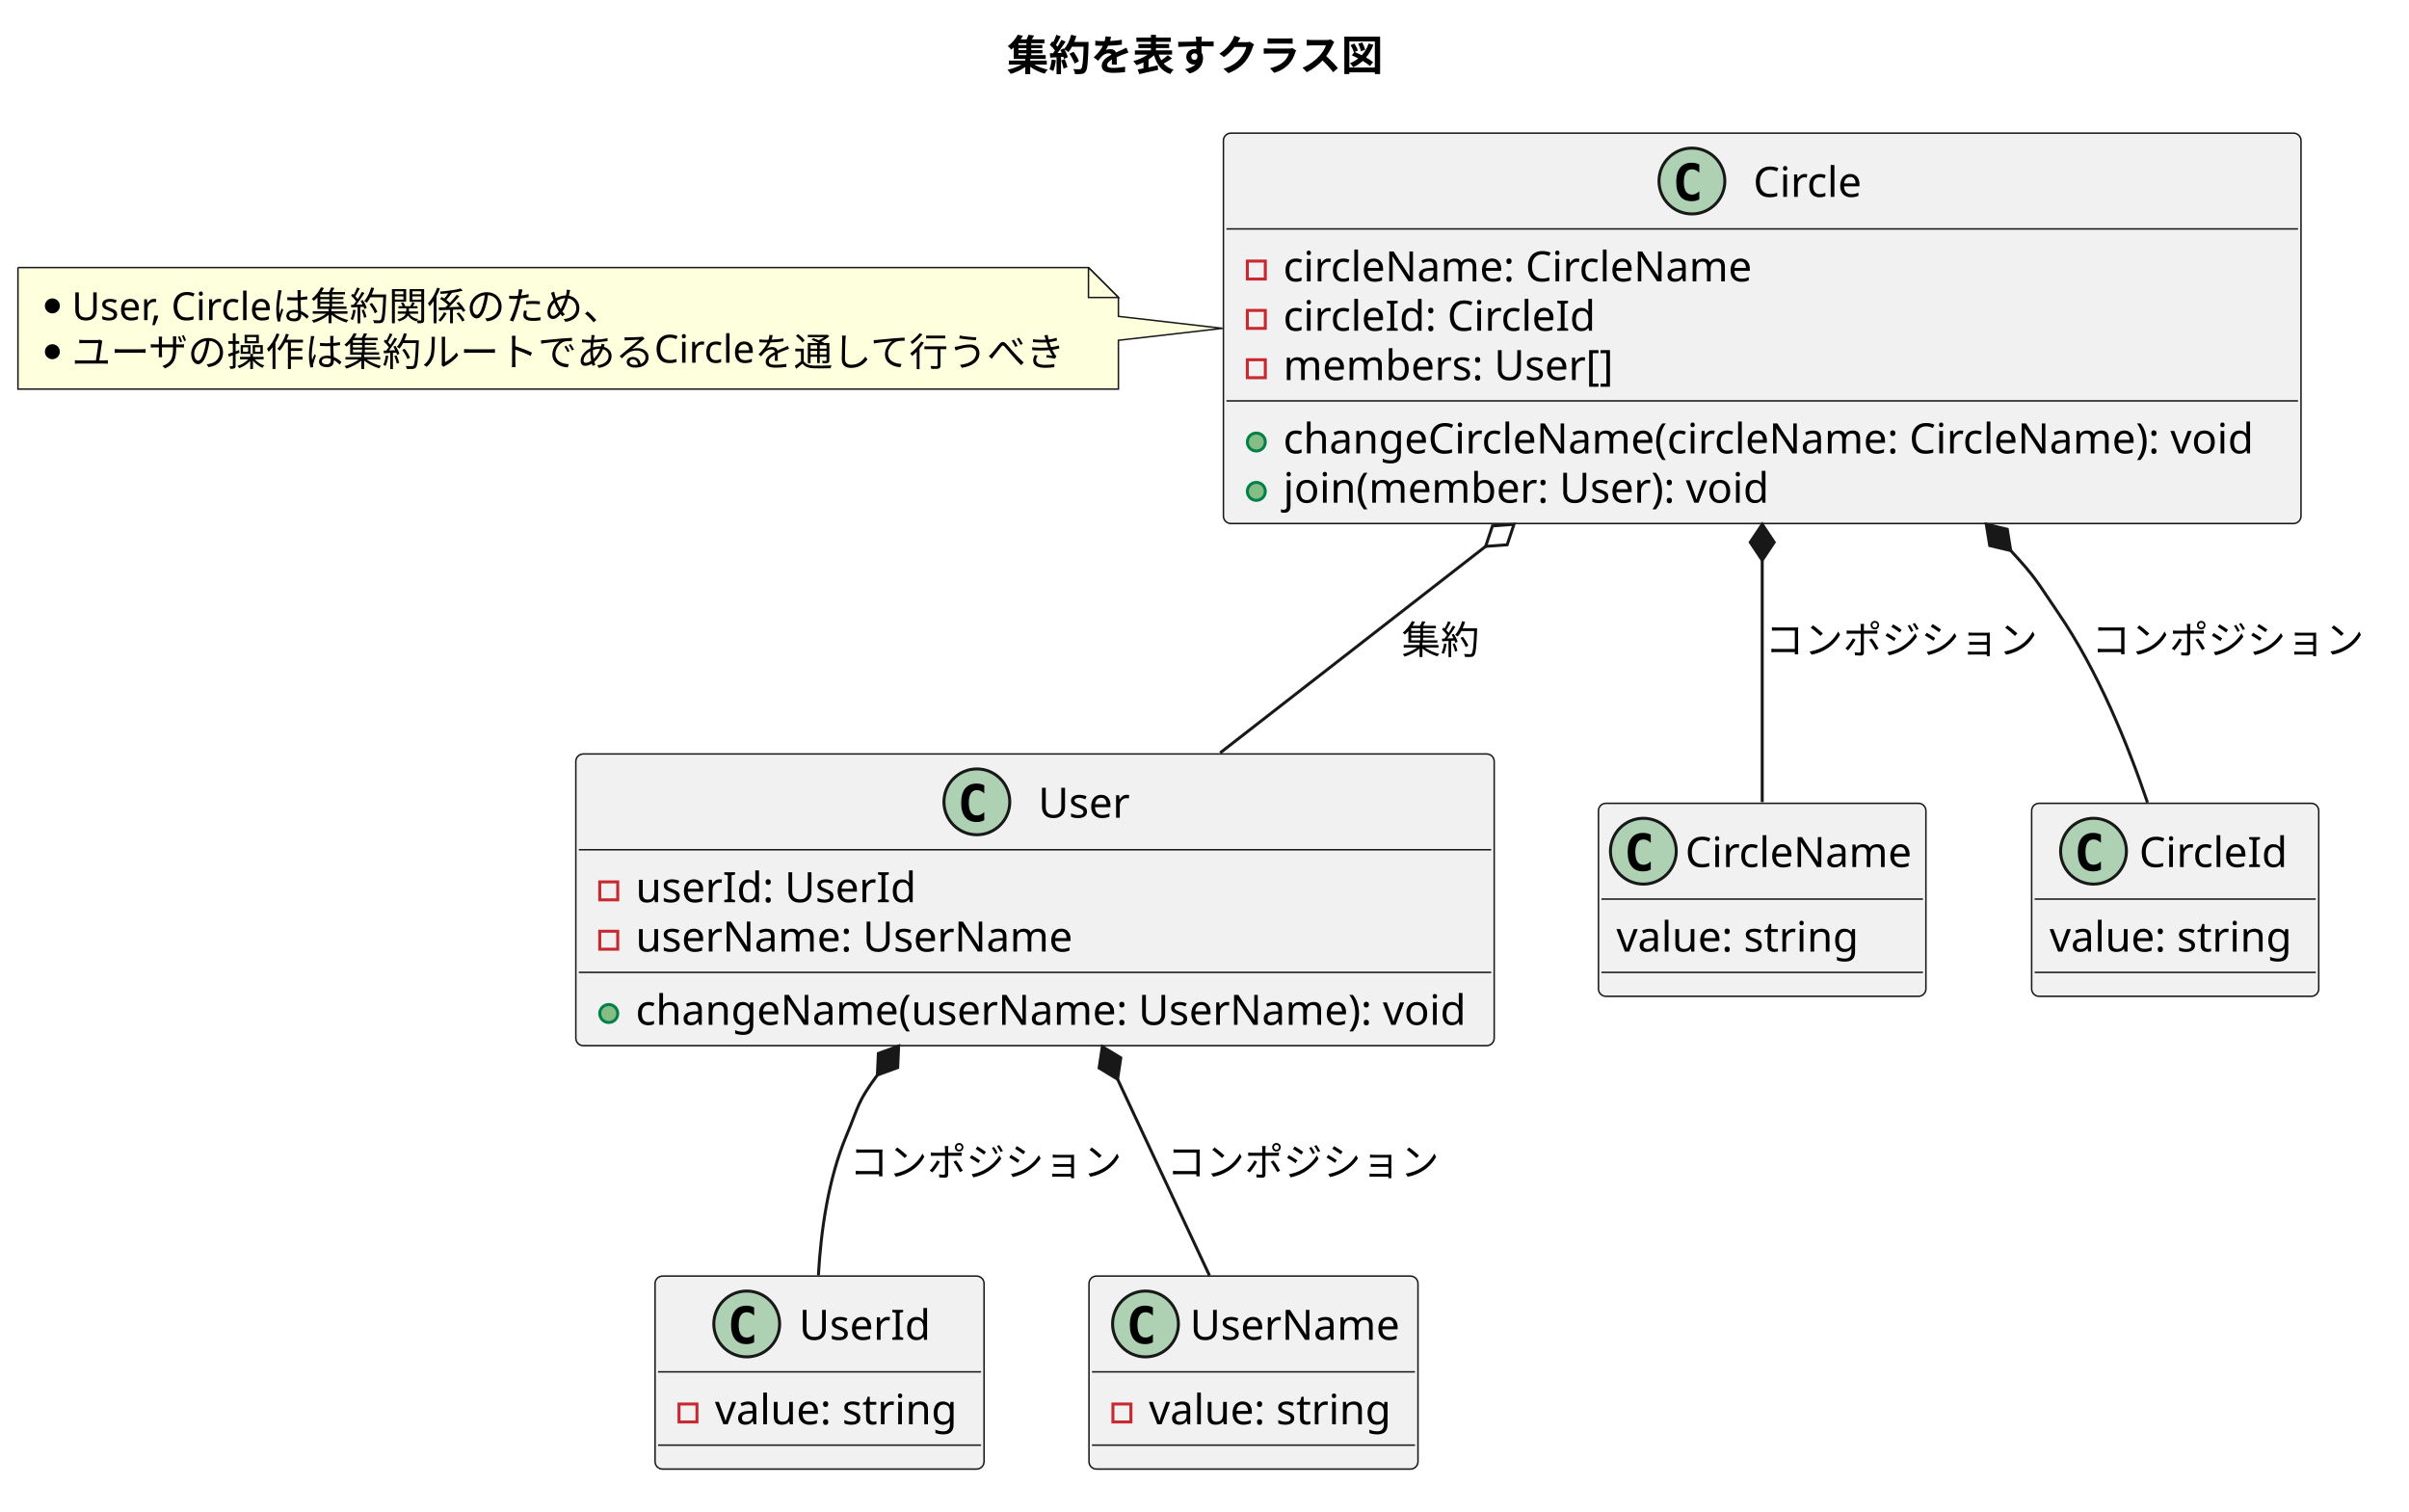
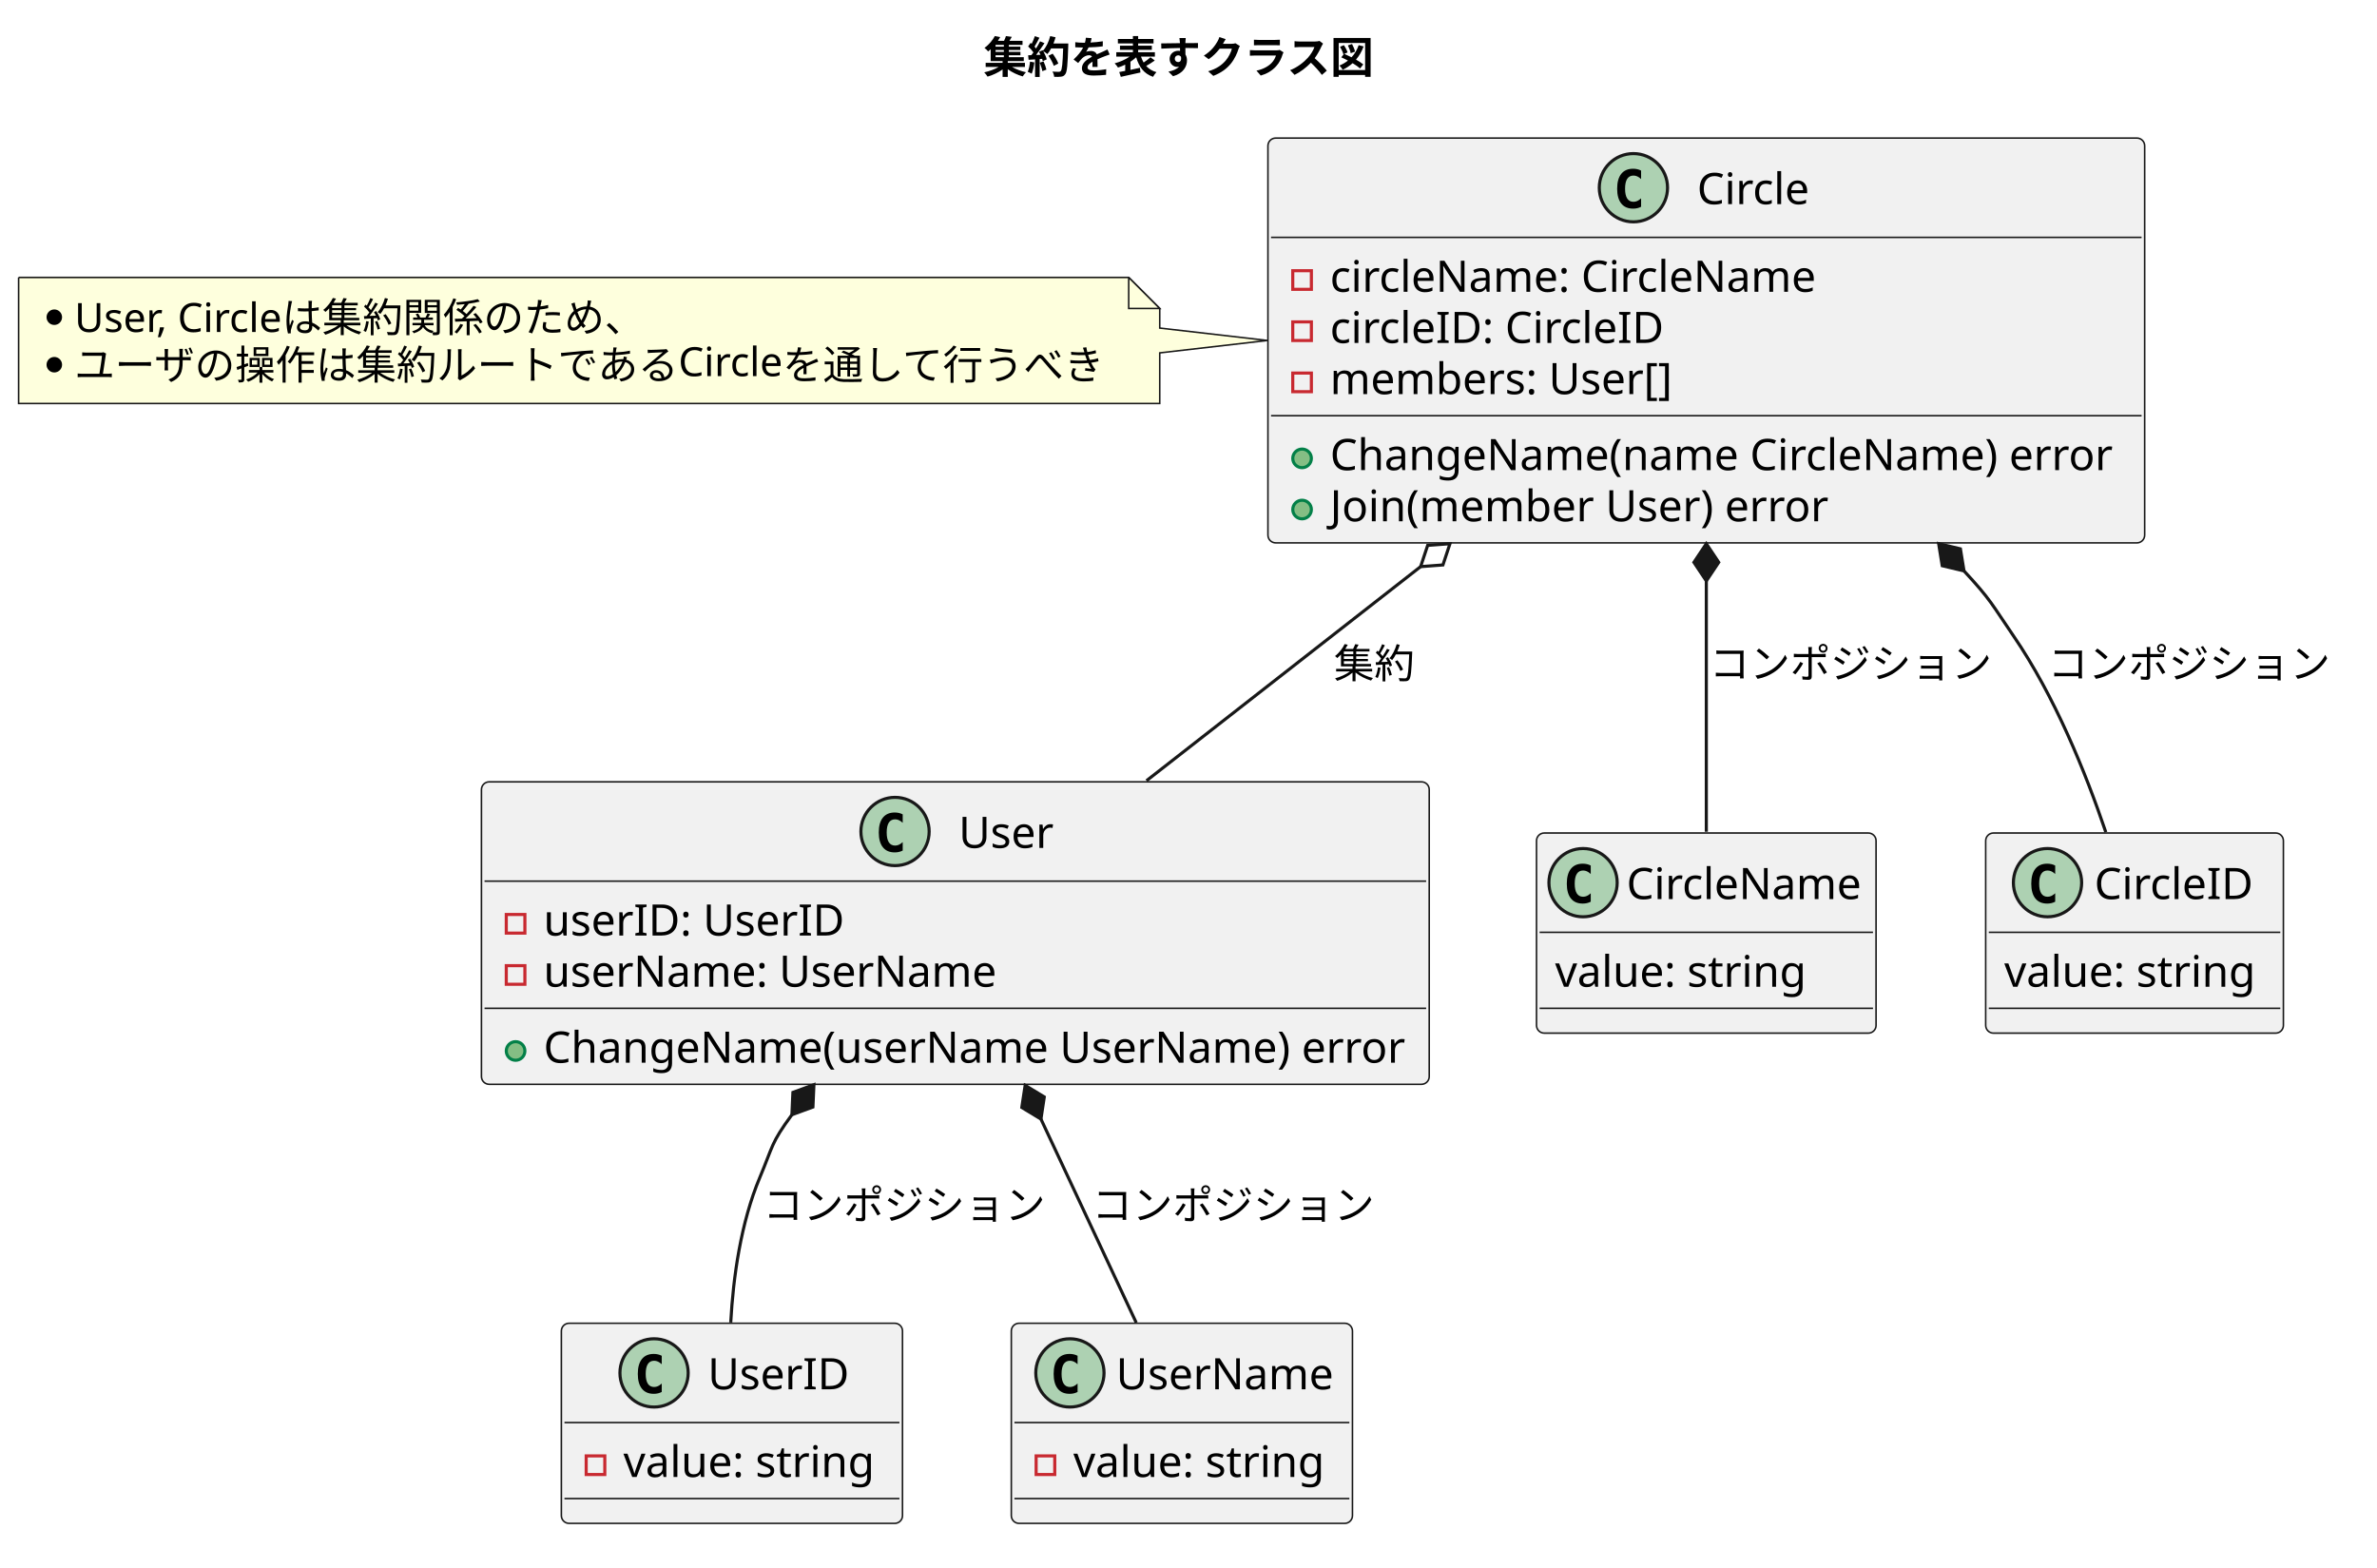
- <svg xmlns="http://www.w3.org/2000/svg" version="1.1" data-diagram-type="CLASS" style="width:805px;height:505px;background:#FFFFFF;" width="805px" height="505px" viewBox="0 0 805 505" zoomAndPan="magnify" preserveAspectRatio="none" contentStyleType="text/css">
+ <svg xmlns="http://www.w3.org/2000/svg" version="1.1" data-diagram-type="CLASS" style="width:766px;height:505px;background:#FFFFFF;" width="766px" height="505px" viewBox="0 0 766 505" zoomAndPan="magnify" preserveAspectRatio="none" contentStyleType="text/css">
  <defs />
  <g font-family="sans-serif" lengthAdjust="spacing">
    <g class="title" data-source-line="1">
-       <text x="336.465" y="23.535" fill="#000" font-size="14" textLength="126" font-weight="700">集約を表すクラス図</text>
+       <text x="316.965" y="23.535" fill="#000" font-size="14" textLength="126" font-weight="700">集約を表すクラス図</text>
    </g>
    <g class="entity" data-qualified-name="User" id="ent0001" data-source-line="3">
-       <rect x="192.42" y="251.928" width="306.889" height="97.465" fill="#F1F1F1" style="stroke:#181818;stroke-width:0.5;" rx="2.5" ry="2.5" />
-       <ellipse cx="326.432" cy="267.928" rx="11" ry="11" fill="#ADD1B2" style="stroke:#181818;stroke-width:1;" />
-       <path d="M328.905,274.071 Q328.324,274.37 327.685,274.52 Q327.045,274.669 326.34,274.669 Q323.833,274.669 322.513,273.017 Q321.193,271.365 321.193,268.244 Q321.193,265.115 322.513,263.463 Q323.833,261.811 326.34,261.811 Q327.045,261.811 327.693,261.961 Q328.34,262.11 328.905,262.409 L328.905,265.131 Q328.274,264.55 327.68,264.281 Q327.087,264.011 326.456,264.011 Q325.111,264.011 324.427,265.077 Q323.742,266.144 323.742,268.244 Q323.742,270.336 324.427,271.403 Q325.111,272.469 326.456,272.469 Q327.087,272.469 327.68,272.2 Q328.274,271.93 328.905,271.349 Z " fill="#000" />
-       <text x="346.932" y="273.219" fill="#000" font-size="14" textLength="30.365">User</text>
-       <line x1="193.42" y1="283.928" x2="498.309" y2="283.928" style="stroke:#181818;stroke-width:0.5;" />
+       <rect x="155.15" y="251.928" width="305.426" height="97.465" fill="#F1F1F1" style="stroke:#181818;stroke-width:0.5;" rx="2.5" ry="2.5" />
+       <ellipse cx="288.43" cy="267.928" rx="11" ry="11" fill="#ADD1B2" style="stroke:#181818;stroke-width:1;" />
+       <path d="M290.903,274.071 Q290.322,274.37 289.683,274.52 Q289.044,274.669 288.338,274.669 Q285.832,274.669 284.512,273.017 Q283.192,271.365 283.192,268.244 Q283.192,265.115 284.512,263.463 Q285.832,261.811 288.338,261.811 Q289.044,261.811 289.692,261.961 Q290.339,262.11 290.903,262.409 L290.903,265.131 Q290.273,264.55 289.679,264.281 Q289.086,264.011 288.455,264.011 Q287.11,264.011 286.425,265.077 Q285.74,266.144 285.74,268.244 Q285.74,270.336 286.425,271.403 Q287.11,272.469 288.455,272.469 Q289.086,272.469 289.679,272.2 Q290.273,271.93 290.903,271.349 Z " fill="#000" />
+       <text x="308.93" y="273.219" fill="#000" font-size="14" textLength="30.365">User</text>
+       <line x1="156.15" y1="283.928" x2="459.576" y2="283.928" style="stroke:#181818;stroke-width:0.5;" />
      <g data-visibility-modifier="PRIVATE_FIELD">
-         <rect x="200.42" y="294.672" width="6" height="6" fill="none" style="stroke:#C82930;stroke-width:1;" />
+         <rect x="163.15" y="294.672" width="6" height="6" fill="none" style="stroke:#C82930;stroke-width:1;" />
      </g>
-       <text x="212.42" y="301.463" fill="#000" font-size="14" textLength="94.268">userId: UserId</text>
+       <text x="175.15" y="301.463" fill="#000" font-size="14" textLength="97.617">userID: UserID</text>
      <g data-visibility-modifier="PRIVATE_FIELD">
-         <rect x="200.42" y="311.161" width="6" height="6" fill="none" style="stroke:#C82930;stroke-width:1;" />
+         <rect x="163.15" y="311.161" width="6" height="6" fill="none" style="stroke:#C82930;stroke-width:1;" />
      </g>
-       <text x="212.42" y="317.952" fill="#000" font-size="14" textLength="146.467">userName: UserName</text>
-       <line x1="193.42" y1="324.905" x2="498.309" y2="324.905" style="stroke:#181818;stroke-width:0.5;" />
+       <text x="175.15" y="317.952" fill="#000" font-size="14" textLength="146.467">userName: UserName</text>
+       <line x1="156.15" y1="324.905" x2="459.576" y2="324.905" style="stroke:#181818;stroke-width:0.5;" />
      <g data-visibility-modifier="PUBLIC_METHOD">
-         <ellipse cx="203.42" cy="338.649" rx="3" ry="3" fill="#84BE84" style="stroke:#038048;stroke-width:1;" />
+         <ellipse cx="166.15" cy="338.649" rx="3" ry="3" fill="#84BE84" style="stroke:#038048;stroke-width:1;" />
      </g>
-       <text x="212.42" y="342.44" fill="#000" font-size="14" textLength="280.889">changeName(userName: UserName): void</text>
+       <text x="175.15" y="342.44" fill="#000" font-size="14" textLength="279.426">ChangeName(userName UserName) error</text>
    </g>
-     <g class="entity" data-qualified-name="UserId" id="ent0002" data-source-line="9">
-       <rect x="218.9" y="426.388" width="109.938" height="64.488" fill="#F1F1F1" style="stroke:#181818;stroke-width:0.5;" rx="2.5" ry="2.5" />
-       <ellipse cx="249.528" cy="442.388" rx="11" ry="11" fill="#ADD1B2" style="stroke:#181818;stroke-width:1;" />
-       <path d="M252.001,448.531 Q251.42,448.83 250.781,448.98 Q250.142,449.129 249.436,449.129 Q246.929,449.129 245.609,447.477 Q244.29,445.825 244.29,442.704 Q244.29,439.575 245.609,437.923 Q246.929,436.271 249.436,436.271 Q250.142,436.271 250.789,436.421 Q251.437,436.57 252.001,436.869 L252.001,439.591 Q251.37,439.01 250.777,438.741 Q250.183,438.471 249.552,438.471 Q248.208,438.471 247.523,439.537 Q246.838,440.604 246.838,442.704 Q246.838,444.796 247.523,445.863 Q248.208,446.929 249.552,446.929 Q250.183,446.929 250.777,446.66 Q251.37,446.39 252.001,445.809 Z " fill="#000" />
-       <text x="267.001" y="447.679" fill="#000" font-size="14" textLength="43.21">UserId</text>
-       <line x1="219.9" y1="458.388" x2="327.838" y2="458.388" style="stroke:#181818;stroke-width:0.5;" />
+     <g class="entity" data-qualified-name="UserID" id="ent0002" data-source-line="9">
+       <rect x="180.9" y="426.388" width="109.938" height="64.488" fill="#F1F1F1" style="stroke:#181818;stroke-width:0.5;" rx="2.5" ry="2.5" />
+       <ellipse cx="210.774" cy="442.388" rx="11" ry="11" fill="#ADD1B2" style="stroke:#181818;stroke-width:1;" />
+       <path d="M213.247,448.531 Q212.666,448.83 212.027,448.98 Q211.388,449.129 210.682,449.129 Q208.176,449.129 206.856,447.477 Q205.536,445.825 205.536,442.704 Q205.536,439.575 206.856,437.923 Q208.176,436.271 210.682,436.271 Q211.388,436.271 212.035,436.421 Q212.683,436.57 213.247,436.869 L213.247,439.591 Q212.616,439.01 212.023,438.741 Q211.429,438.471 210.799,438.471 Q209.454,438.471 208.769,439.537 Q208.084,440.604 208.084,442.704 Q208.084,444.796 208.769,445.863 Q209.454,446.929 210.799,446.929 Q211.429,446.929 212.023,446.66 Q212.616,446.39 213.247,445.809 Z " fill="#000" />
+       <text x="228.08" y="447.679" fill="#000" font-size="14" textLength="44.885">UserID</text>
+       <line x1="181.9" y1="458.388" x2="289.838" y2="458.388" style="stroke:#181818;stroke-width:0.5;" />
      <g data-visibility-modifier="PRIVATE_FIELD">
-         <rect x="226.9" y="469.132" width="6" height="6" fill="none" style="stroke:#C82930;stroke-width:1;" />
+         <rect x="188.9" y="469.132" width="6" height="6" fill="none" style="stroke:#C82930;stroke-width:1;" />
      </g>
-       <text x="238.9" y="475.923" fill="#000" font-size="14" textLength="83.938">value: string</text>
-       <line x1="219.9" y1="482.877" x2="327.838" y2="482.877" style="stroke:#181818;stroke-width:0.5;" />
+       <text x="200.9" y="475.923" fill="#000" font-size="14" textLength="83.938">value: string</text>
+       <line x1="181.9" y1="482.877" x2="289.838" y2="482.877" style="stroke:#181818;stroke-width:0.5;" />
    </g>
    <g class="entity" data-qualified-name="UserName" id="ent0003" data-source-line="16">
-       <rect x="363.9" y="426.388" width="109.938" height="64.488" fill="#F1F1F1" style="stroke:#181818;stroke-width:0.5;" rx="2.5" ry="2.5" />
-       <ellipse cx="382.783" cy="442.388" rx="11" ry="11" fill="#ADD1B2" style="stroke:#181818;stroke-width:1;" />
-       <path d="M385.256,448.531 Q384.675,448.83 384.036,448.98 Q383.397,449.129 382.691,449.129 Q380.184,449.129 378.865,447.477 Q377.545,445.825 377.545,442.704 Q377.545,439.575 378.865,437.923 Q380.184,436.271 382.691,436.271 Q383.397,436.271 384.044,436.421 Q384.692,436.57 385.256,436.869 L385.256,439.591 Q384.625,439.01 384.032,438.741 Q383.438,438.471 382.807,438.471 Q381.463,438.471 380.778,439.537 Q380.093,440.604 380.093,442.704 Q380.093,444.796 380.778,445.863 Q381.463,446.929 382.807,446.929 Q383.438,446.929 384.032,446.66 Q384.625,446.39 385.256,445.809 Z " fill="#000" />
-       <text x="397.646" y="447.679" fill="#000" font-size="14" textLength="69.31">UserName</text>
-       <line x1="364.9" y1="458.388" x2="472.838" y2="458.388" style="stroke:#181818;stroke-width:0.5;" />
+       <rect x="325.9" y="426.388" width="109.938" height="64.488" fill="#F1F1F1" style="stroke:#181818;stroke-width:0.5;" rx="2.5" ry="2.5" />
+       <ellipse cx="344.783" cy="442.388" rx="11" ry="11" fill="#ADD1B2" style="stroke:#181818;stroke-width:1;" />
+       <path d="M347.256,448.531 Q346.675,448.83 346.036,448.98 Q345.397,449.129 344.691,449.129 Q342.184,449.129 340.865,447.477 Q339.545,445.825 339.545,442.704 Q339.545,439.575 340.865,437.923 Q342.184,436.271 344.691,436.271 Q345.397,436.271 346.044,436.421 Q346.692,436.57 347.256,436.869 L347.256,439.591 Q346.625,439.01 346.032,438.741 Q345.438,438.471 344.807,438.471 Q343.463,438.471 342.778,439.537 Q342.093,440.604 342.093,442.704 Q342.093,444.796 342.778,445.863 Q343.463,446.929 344.807,446.929 Q345.438,446.929 346.032,446.66 Q346.625,446.39 347.256,445.809 Z " fill="#000" />
+       <text x="359.646" y="447.679" fill="#000" font-size="14" textLength="69.31">UserName</text>
+       <line x1="326.9" y1="458.388" x2="434.838" y2="458.388" style="stroke:#181818;stroke-width:0.5;" />
      <g data-visibility-modifier="PRIVATE_FIELD">
-         <rect x="371.9" y="469.132" width="6" height="6" fill="none" style="stroke:#C82930;stroke-width:1;" />
+         <rect x="333.9" y="469.132" width="6" height="6" fill="none" style="stroke:#C82930;stroke-width:1;" />
      </g>
-       <text x="383.9" y="475.923" fill="#000" font-size="14" textLength="83.938">value: string</text>
-       <line x1="364.9" y1="482.877" x2="472.838" y2="482.877" style="stroke:#181818;stroke-width:0.5;" />
+       <text x="345.9" y="475.923" fill="#000" font-size="14" textLength="83.938">value: string</text>
+       <line x1="326.9" y1="482.877" x2="434.838" y2="482.877" style="stroke:#181818;stroke-width:0.5;" />
    </g>
    <g class="entity" data-qualified-name="Circle" id="ent0004" data-source-line="19">
-       <rect x="408.82" y="44.488" width="360.093" height="130.441" fill="#F1F1F1" style="stroke:#181818;stroke-width:0.5;" rx="2.5" ry="2.5" />
-       <ellipse cx="565.377" cy="60.488" rx="11" ry="11" fill="#ADD1B2" style="stroke:#181818;stroke-width:1;" />
-       <path d="M567.85,66.631 Q567.269,66.93 566.63,67.08 Q565.99,67.229 565.285,67.229 Q562.778,67.229 561.458,65.577 Q560.138,63.925 560.138,60.804 Q560.138,57.675 561.458,56.023 Q562.778,54.371 565.285,54.371 Q565.99,54.371 566.638,54.521 Q567.285,54.67 567.85,54.969 L567.85,57.691 Q567.219,57.11 566.625,56.841 Q566.032,56.571 565.401,56.571 Q564.056,56.571 563.372,57.637 Q562.687,58.704 562.687,60.804 Q562.687,62.896 563.372,63.963 Q564.056,65.029 565.401,65.029 Q566.032,65.029 566.625,64.76 Q567.219,64.49 567.85,63.909 Z " fill="#000" />
-       <text x="585.877" y="65.779" fill="#000" font-size="14" textLength="38.479">Circle</text>
-       <line x1="409.82" y1="76.488" x2="767.913" y2="76.488" style="stroke:#181818;stroke-width:0.5;" />
+       <rect x="408.6" y="44.488" width="282.532" height="130.441" fill="#F1F1F1" style="stroke:#181818;stroke-width:0.5;" rx="2.5" ry="2.5" />
+       <ellipse cx="526.376" cy="60.488" rx="11" ry="11" fill="#ADD1B2" style="stroke:#181818;stroke-width:1;" />
+       <path d="M528.85,66.631 Q528.268,66.93 527.629,67.08 Q526.99,67.229 526.285,67.229 Q523.778,67.229 522.458,65.577 Q521.138,63.925 521.138,60.804 Q521.138,57.675 522.458,56.023 Q523.778,54.371 526.285,54.371 Q526.99,54.371 527.638,54.521 Q528.285,54.67 528.85,54.969 L528.85,57.691 Q528.219,57.11 527.625,56.841 Q527.032,56.571 526.401,56.571 Q525.056,56.571 524.371,57.637 Q523.686,58.704 523.686,60.804 Q523.686,62.896 524.371,63.963 Q525.056,65.029 526.401,65.029 Q527.032,65.029 527.625,64.76 Q528.219,64.49 528.85,63.909 Z " fill="#000" />
+       <text x="546.876" y="65.779" fill="#000" font-size="14" textLength="38.479">Circle</text>
+       <line x1="409.6" y1="76.488" x2="690.132" y2="76.488" style="stroke:#181818;stroke-width:0.5;" />
      <g data-visibility-modifier="PRIVATE_FIELD">
-         <rect x="416.82" y="87.232" width="6" height="6" fill="none" style="stroke:#C82930;stroke-width:1;" />
+         <rect x="416.6" y="87.232" width="6" height="6" fill="none" style="stroke:#C82930;stroke-width:1;" />
      </g>
-       <text x="428.82" y="94.023" fill="#000" font-size="14" textLength="161.191">circleName: CircleName</text>
+       <text x="428.6" y="94.023" fill="#000" font-size="14" textLength="161.191">circleName: CircleName</text>
      <g data-visibility-modifier="PRIVATE_FIELD">
-         <rect x="416.82" y="103.721" width="6" height="6" fill="none" style="stroke:#C82930;stroke-width:1;" />
+         <rect x="416.6" y="103.721" width="6" height="6" fill="none" style="stroke:#C82930;stroke-width:1;" />
      </g>
-       <text x="428.82" y="110.512" fill="#000" font-size="14" textLength="108.992">circleId: CircleId</text>
+       <text x="428.6" y="110.512" fill="#000" font-size="14" textLength="112.342">circleID: CircleID</text>
      <g data-visibility-modifier="PRIVATE_FIELD">
-         <rect x="416.82" y="120.209" width="6" height="6" fill="none" style="stroke:#C82930;stroke-width:1;" />
+         <rect x="416.6" y="120.209" width="6" height="6" fill="none" style="stroke:#C82930;stroke-width:1;" />
      </g>
-       <text x="428.82" y="127" fill="#000" font-size="14" textLength="111.747">members: User[]</text>
-       <line x1="409.82" y1="133.953" x2="767.913" y2="133.953" style="stroke:#181818;stroke-width:0.5;" />
+       <text x="428.6" y="127" fill="#000" font-size="14" textLength="111.747">members: User[]</text>
+       <line x1="409.6" y1="133.953" x2="690.132" y2="133.953" style="stroke:#181818;stroke-width:0.5;" />
      <g data-visibility-modifier="PUBLIC_METHOD">
-         <ellipse cx="419.82" cy="147.697" rx="3" ry="3" fill="#84BE84" style="stroke:#038048;stroke-width:1;" />
+         <ellipse cx="419.6" cy="147.697" rx="3" ry="3" fill="#84BE84" style="stroke:#038048;stroke-width:1;" />
      </g>
-       <text x="428.82" y="151.488" fill="#000" font-size="14" textLength="334.093">changeCircleName(circleName: CircleName): void</text>
+       <text x="428.6" y="151.488" fill="#000" font-size="14" textLength="256.532">ChangeName(name CircleName) error</text>
      <g data-visibility-modifier="PUBLIC_METHOD">
-         <ellipse cx="419.82" cy="164.186" rx="3" ry="3" fill="#84BE84" style="stroke:#038048;stroke-width:1;" />
+         <ellipse cx="419.6" cy="164.186" rx="3" ry="3" fill="#84BE84" style="stroke:#038048;stroke-width:1;" />
      </g>
-       <text x="428.82" y="167.977" fill="#000" font-size="14" textLength="167.768">join(member: User): void</text>
+       <text x="428.6" y="167.977" fill="#000" font-size="14" textLength="163.885">Join(member User) error</text>
    </g>
    <g class="entity" data-qualified-name="GMN5" id="ent0006" data-source-line="28">
-       <path d="M6,89.398 L6,130.019 A0,0 0 0 0 6,130.019 L373.731,130.019 A0,0 0 0 0 373.731,130.019 L373.731,113.708 L408.55,109.708 L373.731,105.708 L373.731,99.398 L363.731,89.398 L6,89.398 A0,0 0 0 0 6,89.398" style="stroke:#181818;stroke-width:0.5;" fill="#FEFFDD" />
+       <path d="M6,89.398 L6,130.019 A0,0 0 0 0 6,130.019 L373.731,130.019 A0,0 0 0 0 373.731,130.019 L373.731,113.708 L408.42,109.708 L373.731,105.708 L373.731,99.398 L363.731,89.398 L6,89.398 A0,0 0 0 0 6,89.398" style="stroke:#181818;stroke-width:0.5;" fill="#FEFFDD" />
      <path d="M363.731,89.398 L363.731,99.398 L373.731,99.398 L363.731,89.398" style="stroke:#181818;stroke-width:0.5;" fill="#FEFFDD" />
      <ellipse cx="17.5" cy="102.209" rx="2.5" ry="2.5" fill="#000" />
      <text x="24" y="106.967" fill="#000" font-size="13" textLength="189.154">User, Circleは集約関係のため、</text>
      <ellipse cx="17.5" cy="117.519" rx="2.5" ry="2.5" fill="#000" />
      <text x="24" y="122.277" fill="#000" font-size="13" textLength="334.731">ユーザの操作は集約ルートであるCircleを通して行うべき</text>
    </g>
    <g class="entity" data-qualified-name="CircleName" id="ent0008" data-source-line="32">
-       <rect x="534.15" y="268.418" width="109.424" height="64.488" fill="#F1F1F1" style="stroke:#181818;stroke-width:0.5;" rx="2.5" ry="2.5" />
-       <ellipse cx="549.15" cy="284.418" rx="11" ry="11" fill="#ADD1B2" style="stroke:#181818;stroke-width:1;" />
-       <path d="M551.623,290.561 Q551.042,290.86 550.403,291.01 Q549.764,291.159 549.058,291.159 Q546.551,291.159 545.232,289.507 Q543.912,287.855 543.912,284.734 Q543.912,281.605 545.232,279.953 Q546.551,278.301 549.058,278.301 Q549.764,278.301 550.411,278.451 Q551.059,278.6 551.623,278.899 L551.623,281.621 Q550.992,281.04 550.399,280.771 Q549.805,280.501 549.174,280.501 Q547.83,280.501 547.145,281.567 Q546.46,282.634 546.46,284.734 Q546.46,286.826 547.145,287.893 Q547.83,288.959 549.174,288.959 Q549.805,288.959 550.399,288.69 Q550.992,288.42 551.623,287.839 Z " fill="#000" />
-       <text x="563.15" y="289.709" fill="#000" font-size="14" textLength="77.424">CircleName</text>
-       <line x1="535.15" y1="300.418" x2="642.574" y2="300.418" style="stroke:#181818;stroke-width:0.5;" />
-       <text x="540.15" y="317.953" fill="#000" font-size="14" textLength="83.938">value: string</text>
-       <line x1="535.15" y1="324.907" x2="642.574" y2="324.907" style="stroke:#181818;stroke-width:0.5;" />
+       <rect x="495.15" y="268.418" width="109.424" height="64.488" fill="#F1F1F1" style="stroke:#181818;stroke-width:0.5;" rx="2.5" ry="2.5" />
+       <ellipse cx="510.15" cy="284.418" rx="11" ry="11" fill="#ADD1B2" style="stroke:#181818;stroke-width:1;" />
+       <path d="M512.623,290.561 Q512.042,290.86 511.403,291.01 Q510.764,291.159 510.058,291.159 Q507.551,291.159 506.232,289.507 Q504.912,287.855 504.912,284.734 Q504.912,281.605 506.232,279.953 Q507.551,278.301 510.058,278.301 Q510.764,278.301 511.411,278.451 Q512.059,278.6 512.623,278.899 L512.623,281.621 Q511.992,281.04 511.399,280.771 Q510.805,280.501 510.174,280.501 Q508.83,280.501 508.145,281.567 Q507.46,282.634 507.46,284.734 Q507.46,286.826 508.145,287.893 Q508.83,288.959 510.174,288.959 Q510.805,288.959 511.399,288.69 Q511.992,288.42 512.623,287.839 Z " fill="#000" />
+       <text x="524.15" y="289.709" fill="#000" font-size="14" textLength="77.424">CircleName</text>
+       <line x1="496.15" y1="300.418" x2="603.574" y2="300.418" style="stroke:#181818;stroke-width:0.5;" />
+       <text x="501.15" y="317.953" fill="#000" font-size="14" textLength="83.938">value: string</text>
+       <line x1="496.15" y1="324.907" x2="603.574" y2="324.907" style="stroke:#181818;stroke-width:0.5;" />
    </g>
-     <g class="entity" data-qualified-name="CircleId" id="ent0009" data-source-line="35">
-       <rect x="678.9" y="268.418" width="95.938" height="64.488" fill="#F1F1F1" style="stroke:#181818;stroke-width:0.5;" rx="2.5" ry="2.5" />
-       <ellipse cx="699.576" cy="284.418" rx="11" ry="11" fill="#ADD1B2" style="stroke:#181818;stroke-width:1;" />
-       <path d="M702.05,290.561 Q701.469,290.86 700.829,291.01 Q700.19,291.159 699.485,291.159 Q696.978,291.159 695.658,289.507 Q694.338,287.855 694.338,284.734 Q694.338,281.605 695.658,279.953 Q696.978,278.301 699.485,278.301 Q700.19,278.301 700.838,278.451 Q701.485,278.6 702.05,278.899 L702.05,281.621 Q701.419,281.04 700.825,280.771 Q700.232,280.501 699.601,280.501 Q698.256,280.501 697.571,281.567 Q696.886,282.634 696.886,284.734 Q696.886,286.826 697.571,287.893 Q698.256,288.959 699.601,288.959 Q700.232,288.959 700.825,288.69 Q701.419,288.42 702.05,287.839 Z " fill="#000" />
-       <text x="714.838" y="289.709" fill="#000" font-size="14" textLength="51.324">CircleId</text>
-       <line x1="679.9" y1="300.418" x2="773.838" y2="300.418" style="stroke:#181818;stroke-width:0.5;" />
-       <text x="684.9" y="317.953" fill="#000" font-size="14" textLength="83.938">value: string</text>
-       <line x1="679.9" y1="324.907" x2="773.838" y2="324.907" style="stroke:#181818;stroke-width:0.5;" />
+     <g class="entity" data-qualified-name="CircleID" id="ent0009" data-source-line="35">
+       <rect x="639.9" y="268.418" width="95.938" height="64.488" fill="#F1F1F1" style="stroke:#181818;stroke-width:0.5;" rx="2.5" ry="2.5" />
+       <ellipse cx="659.823" cy="284.418" rx="11" ry="11" fill="#ADD1B2" style="stroke:#181818;stroke-width:1;" />
+       <path d="M662.296,290.561 Q661.715,290.86 661.076,291.01 Q660.437,291.159 659.731,291.159 Q657.224,291.159 655.904,289.507 Q654.584,287.855 654.584,284.734 Q654.584,281.605 655.904,279.953 Q657.224,278.301 659.731,278.301 Q660.437,278.301 661.084,278.451 Q661.731,278.6 662.296,278.899 L662.296,281.621 Q661.665,281.04 661.072,280.771 Q660.478,280.501 659.847,280.501 Q658.502,280.501 657.818,281.567 Q657.133,282.634 657.133,284.734 Q657.133,286.826 657.818,287.893 Q658.502,288.959 659.847,288.959 Q660.478,288.959 661.072,288.69 Q661.665,288.42 662.296,287.839 Z " fill="#000" />
+       <text x="674.917" y="289.709" fill="#000" font-size="14" textLength="52.999">CircleID</text>
+       <line x1="640.9" y1="300.418" x2="734.838" y2="300.418" style="stroke:#181818;stroke-width:0.5;" />
+       <text x="645.9" y="317.953" fill="#000" font-size="14" textLength="83.938">value: string</text>
+       <line x1="640.9" y1="324.907" x2="734.838" y2="324.907" style="stroke:#181818;stroke-width:0.5;" />
    </g>
    <g class="link" data-entity-1="ent0001" data-entity-2="ent0002" id="lnk10" data-source-line="39" data-link-type="composition">
-       <path d="M293.195,359.196 C286.355,368.526 287.24,368.978 282.87,379.388 C276.72,394.008 274.3,411.448 273.48,426.148" style="stroke:#181818;stroke-width:1;" fill="none" id="User-backto-UserId" codeLine="39" />
-       <polygon points="300.29,349.518,293.517,351.992,293.195,359.196,299.968,356.722,300.29,349.518" fill="#181818" style="stroke:#181818;stroke-width:1;stroke-linejoin:miter;stroke-miterlimit:10;" />
-       <text x="283.87" y="392.957" fill="#000" font-size="13" textLength="91">コンポジション</text>
+       <path d="M255.195,359.196 C248.355,368.526 249.24,368.978 244.87,379.388 C238.72,394.008 236.3,411.448 235.48,426.148" style="stroke:#181818;stroke-width:1;" fill="none" id="User-backto-UserID" codeLine="39" />
+       <polygon points="262.29,349.518,255.517,351.992,255.195,359.196,261.968,356.722,262.29,349.518" fill="#181818" style="stroke:#181818;stroke-width:1;stroke-linejoin:miter;stroke-miterlimit:10;" />
+       <text x="245.87" y="392.957" fill="#000" font-size="13" textLength="91">コンポジション</text>
    </g>
    <g class="link" data-entity-1="ent0001" data-entity-2="ent0003" id="lnk11" data-source-line="40" data-link-type="composition">
-       <path d="M373.449,360.596 C385.099,385.476 393.9,404.288 404.16,426.208" style="stroke:#181818;stroke-width:1;" fill="none" id="User-backto-UserName" codeLine="40" />
-       <polygon points="368.36,349.728,367.282,356.858,373.449,360.596,374.527,353.466,368.36,349.728" fill="#181818" style="stroke:#181818;stroke-width:1;stroke-linejoin:miter;stroke-miterlimit:10;" />
-       <text x="389.9" y="392.957" fill="#000" font-size="13" textLength="91">コンポジション</text>
+       <path d="M335.449,360.596 C347.099,385.476 355.9,404.288 366.16,426.208" style="stroke:#181818;stroke-width:1;" fill="none" id="User-backto-UserName" codeLine="40" />
+       <polygon points="330.36,349.728,329.282,356.858,335.449,360.596,336.527,353.466,330.36,349.728" fill="#181818" style="stroke:#181818;stroke-width:1;stroke-linejoin:miter;stroke-miterlimit:10;" />
+       <text x="351.9" y="392.957" fill="#000" font-size="13" textLength="91">コンポジション</text>
    </g>
    <g class="link" data-entity-1="ent0004" data-entity-2="ent0009" id="lnk12" data-source-line="41" data-link-type="composition">
-       <path d="M671.908,183.97 C680.678,193.41 680.83,194.648 687.87,204.928 C701.13,224.298 711.08,248.878 717.61,268.148" style="stroke:#181818;stroke-width:1;" fill="none" id="Circle-backto-CircleId" codeLine="41" />
-       <polygon points="663.74,175.178,664.893,182.297,671.908,183.97,670.754,176.852,663.74,175.178" fill="#181818" style="stroke:#181818;stroke-width:1;stroke-linejoin:miter;stroke-miterlimit:10;" />
-       <text x="698.93" y="218.497" fill="#000" font-size="13" textLength="91">コンポジション</text>
+       <path d="M632.908,183.97 C641.678,193.41 641.83,194.648 648.87,204.928 C662.13,224.298 672.08,248.878 678.61,268.148" style="stroke:#181818;stroke-width:1;" fill="none" id="Circle-backto-CircleID" codeLine="41" />
+       <polygon points="624.74,175.178,625.893,182.297,632.908,183.97,631.754,176.852,624.74,175.178" fill="#181818" style="stroke:#181818;stroke-width:1;stroke-linejoin:miter;stroke-miterlimit:10;" />
+       <text x="659.93" y="218.497" fill="#000" font-size="13" textLength="91">コンポジション</text>
    </g>
    <g class="link" data-entity-1="ent0004" data-entity-2="ent0008" id="lnk13" data-source-line="42" data-link-type="composition">
-       <path d="M588.87,187.198 C588.87,218.528 588.87,242.758 588.87,268.018" style="stroke:#181818;stroke-width:1;" fill="none" id="Circle-backto-CircleName" codeLine="42" />
-       <polygon points="588.87,175.198,584.87,181.198,588.87,187.198,592.87,181.198,588.87,175.198" fill="#181818" style="stroke:#181818;stroke-width:1;stroke-linejoin:miter;stroke-miterlimit:10;" />
-       <text x="589.87" y="218.497" fill="#000" font-size="13" textLength="91">コンポジション</text>
+       <path d="M549.87,187.198 C549.87,218.528 549.87,242.758 549.87,268.018" style="stroke:#181818;stroke-width:1;" fill="none" id="Circle-backto-CircleName" codeLine="42" />
+       <polygon points="549.87,175.198,545.87,181.198,549.87,187.198,553.87,181.198,549.87,175.198" fill="#181818" style="stroke:#181818;stroke-width:1;stroke-linejoin:miter;stroke-miterlimit:10;" />
+       <text x="550.87" y="218.497" fill="#000" font-size="13" textLength="91">コンポジション</text>
    </g>
    <g class="link" data-entity-1="ent0004" data-entity-2="ent0001" id="lnk14" data-source-line="43" data-link-type="aggregation">
-       <path d="M496.448,182.565 C464.278,207.585 437.55,228.368 407.73,251.558" style="stroke:#181818;stroke-width:1;" fill="none" id="Circle-backto-User" codeLine="43" />
-       <polygon points="505.92,175.198,498.728,175.724,496.448,182.565,503.64,182.039,505.92,175.198" fill="none" style="stroke:#181818;stroke-width:1;stroke-linejoin:miter;stroke-miterlimit:10;" />
-       <text x="468.37" y="218.497" fill="#000" font-size="13" textLength="26">集約</text>
+       <path d="M457.802,182.584 C425.762,207.604 399.17,228.368 369.47,251.558" style="stroke:#181818;stroke-width:1;" fill="none" id="Circle-backto-User" codeLine="43" />
+       <polygon points="467.26,175.198,460.069,175.738,457.802,182.584,464.993,182.044,467.26,175.198" fill="none" style="stroke:#181818;stroke-width:1;stroke-linejoin:miter;stroke-miterlimit:10;" />
+       <text x="429.87" y="218.497" fill="#000" font-size="13" textLength="26">集約</text>
    </g>
  </g>
</svg>
